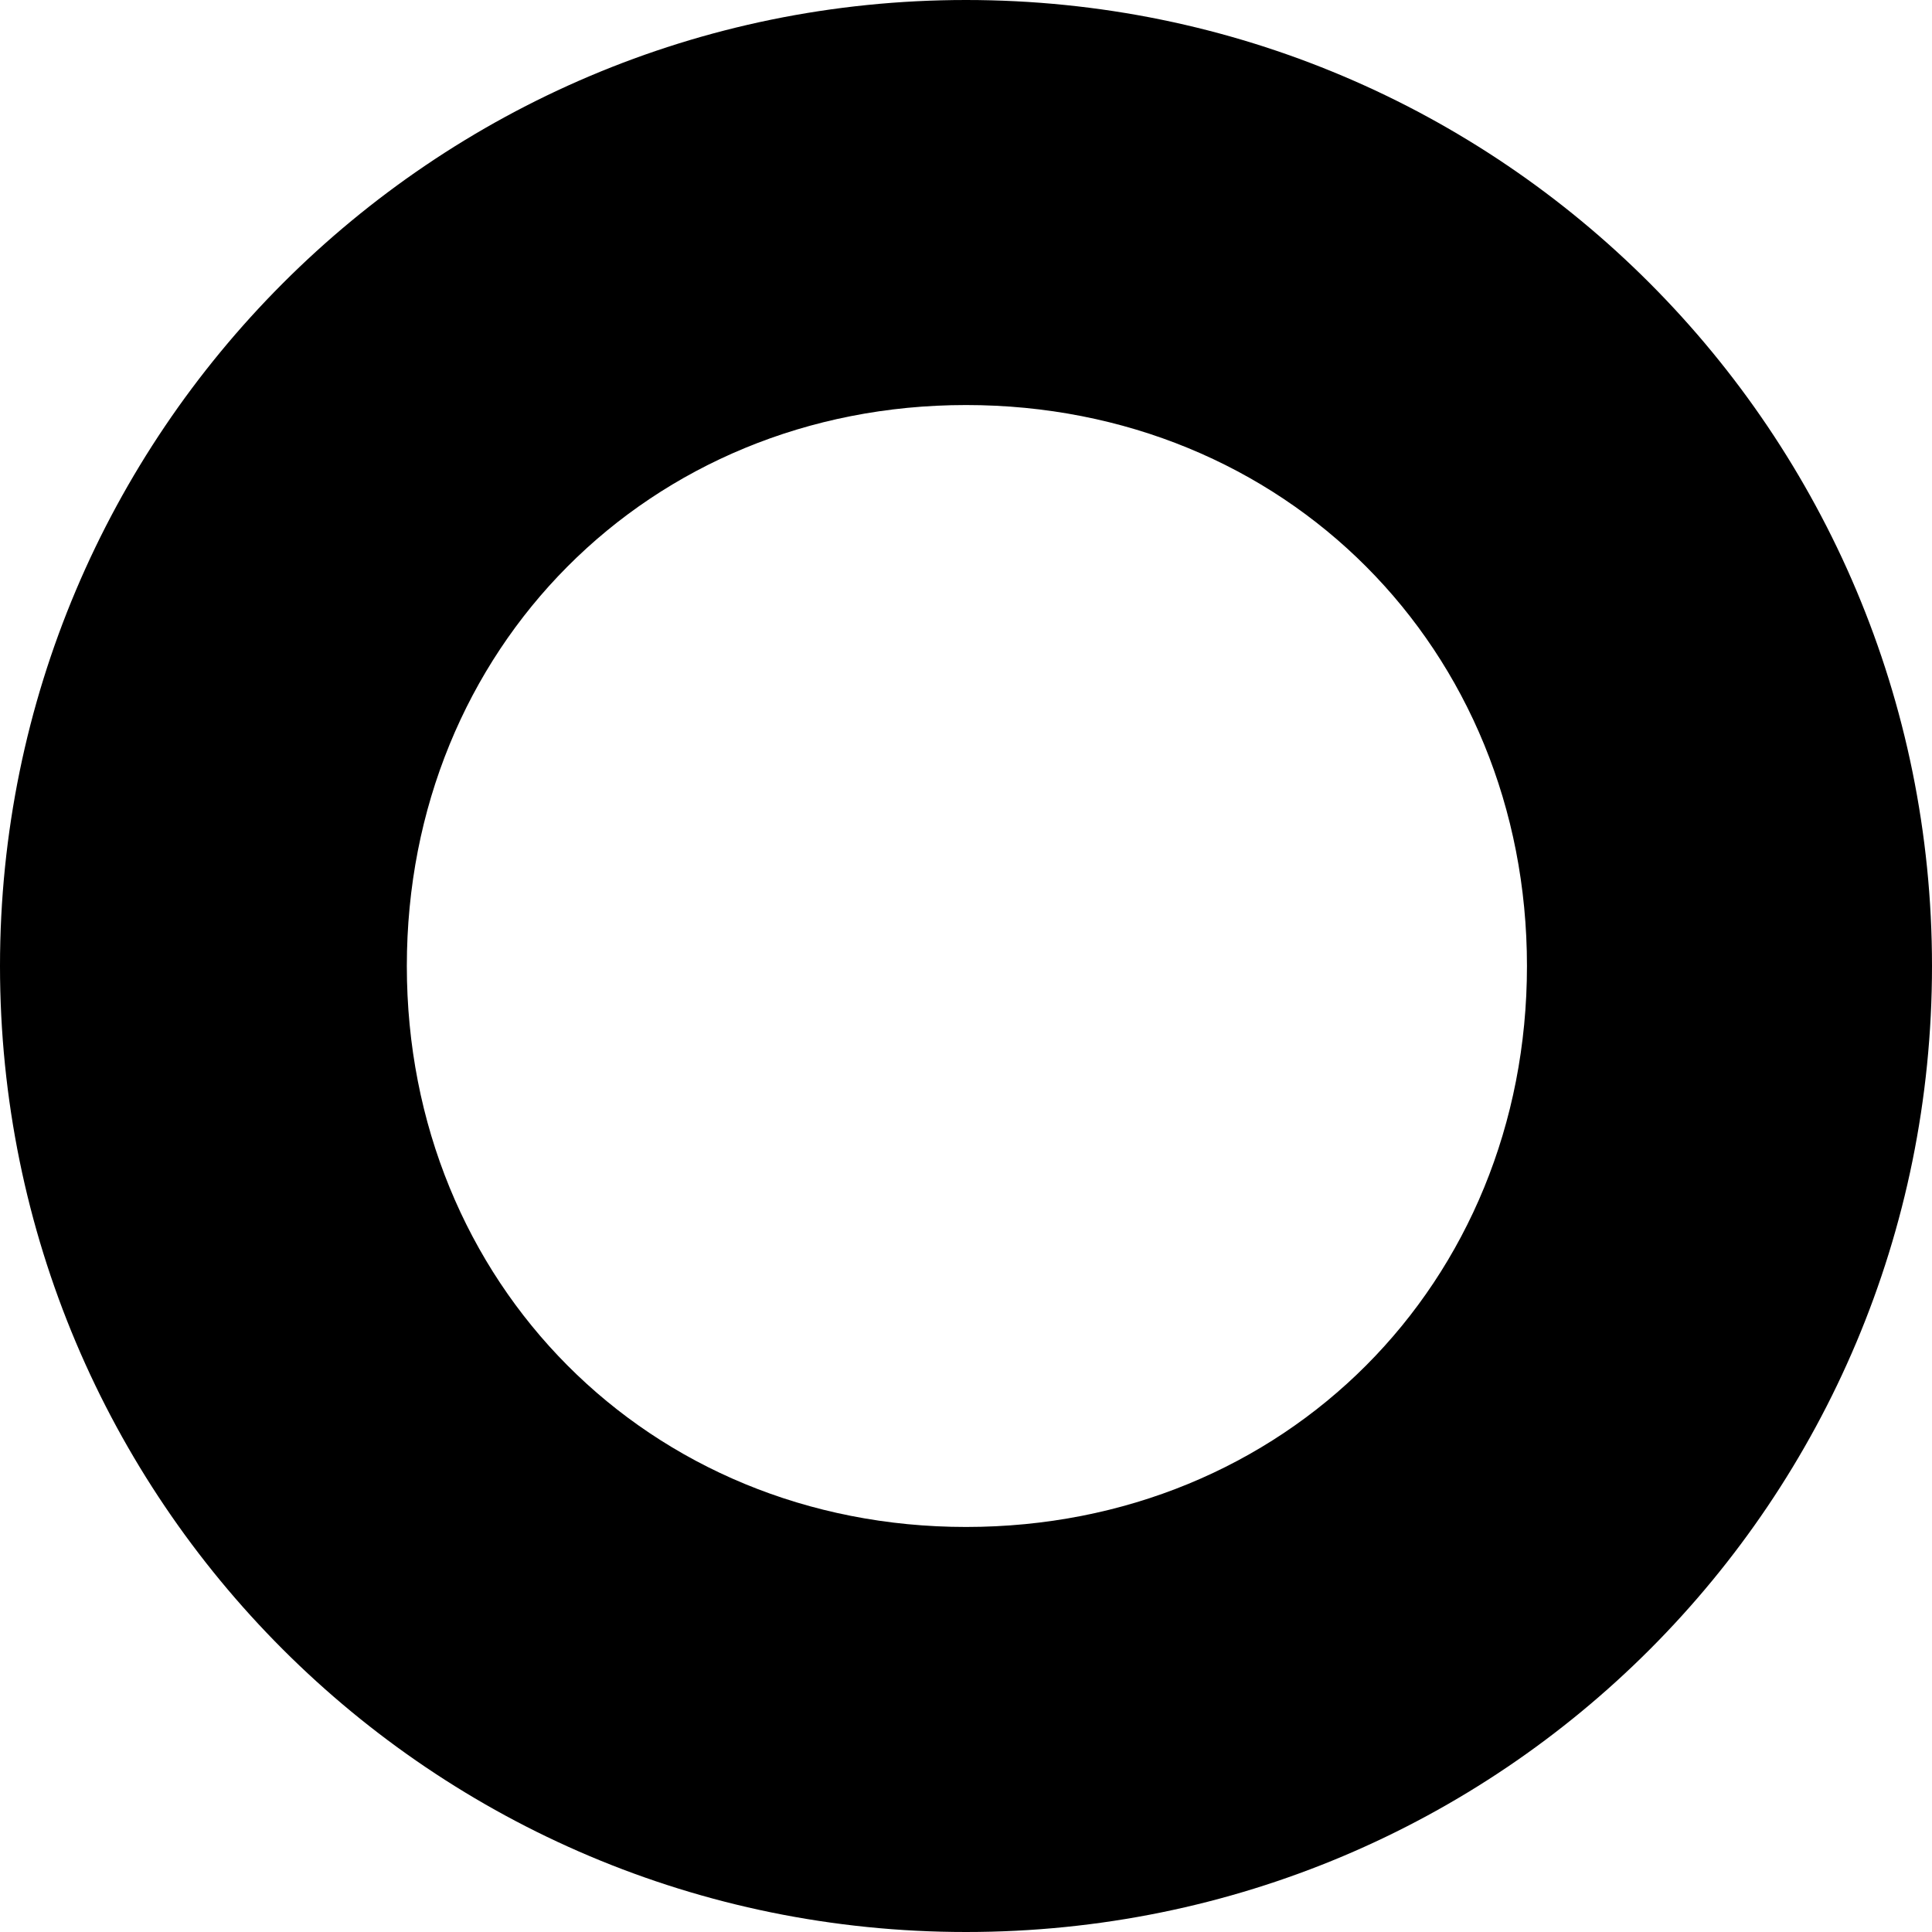
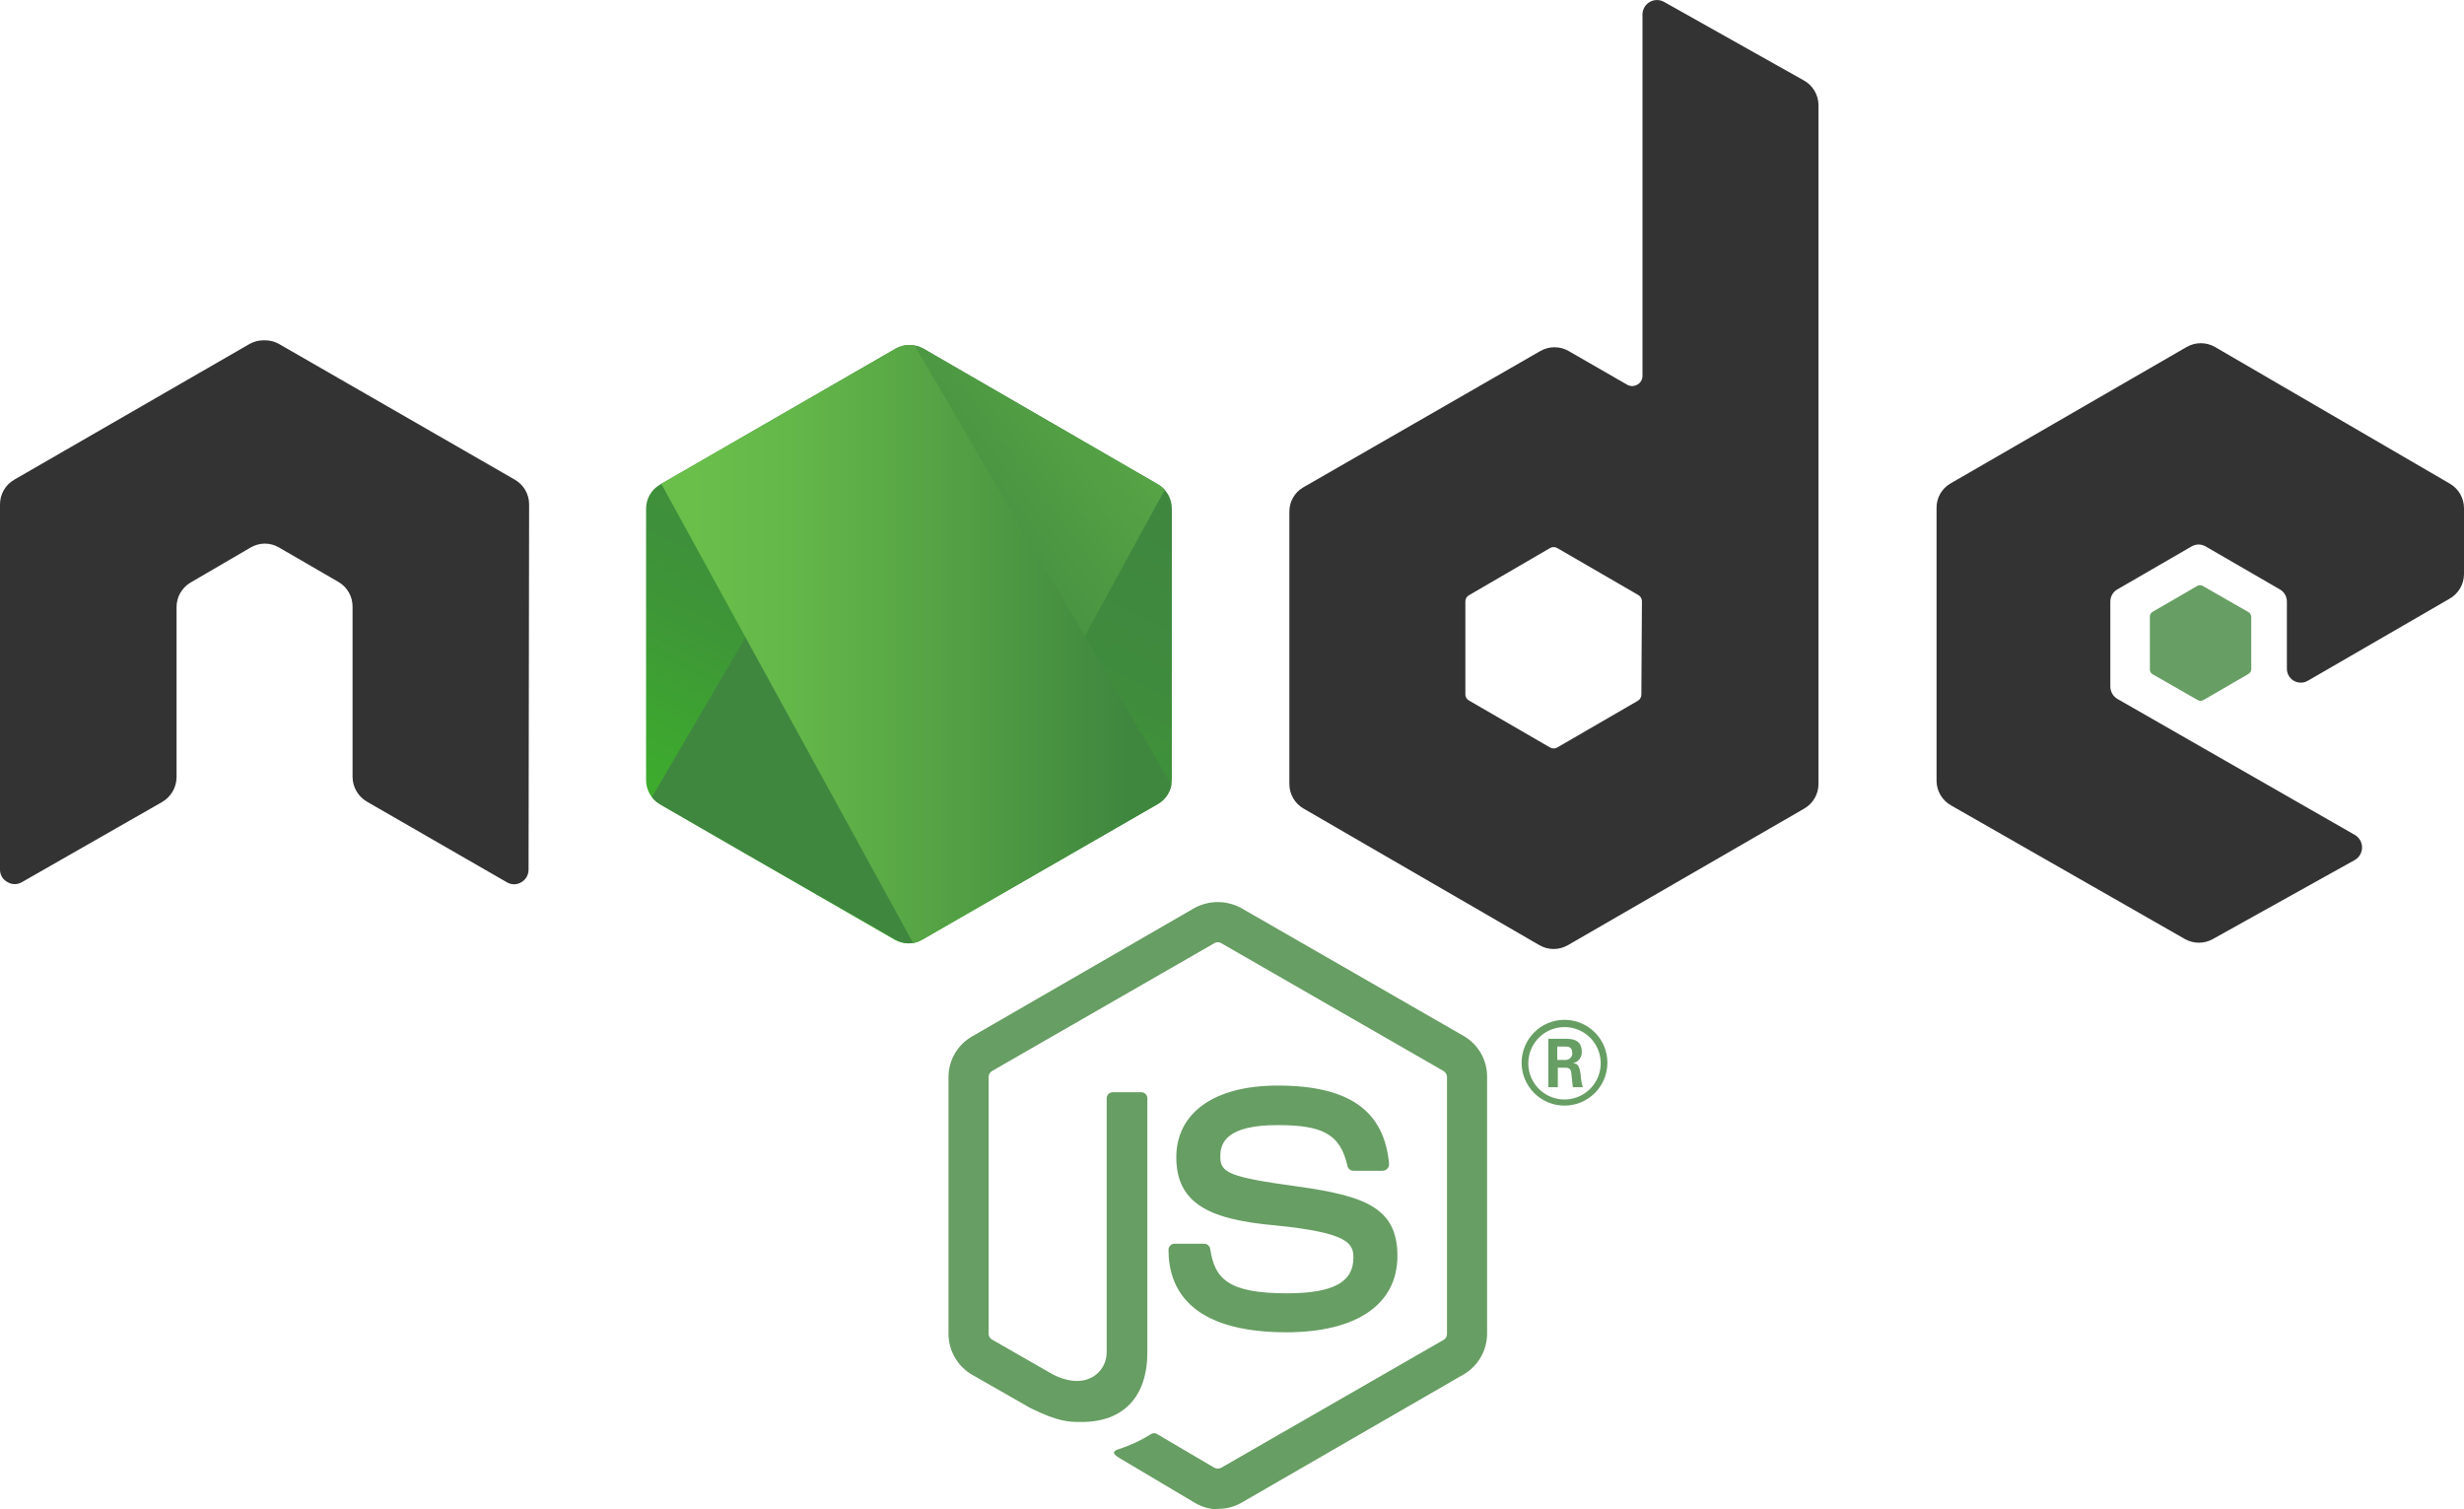
- <svg xmlns="http://www.w3.org/2000/svg" data-v-423bf9ae="" viewBox="0 0 60 60" class="font">
-   <g data-v-423bf9ae="" id="747e2f1a-2368-48e3-8819-448f325eb443" fill="#000000" transform="matrix(5.565863,0,0,5.565863,-3.61781,-10.90909)">
-     <path d="M6.04 12.74C9.03 12.74 11.43 10.33 11.43 7.35C11.43 4.38 9.03 1.96 6.04 1.96C3.06 1.96 0.65 4.38 0.65 7.35C0.65 10.33 3.06 12.74 6.04 12.74ZM6.04 10.48C4.27 10.48 2.92 9.12 2.92 7.35C2.92 5.58 4.27 4.22 6.04 4.22C7.82 4.22 9.17 5.58 9.17 7.35C9.17 9.12 7.82 10.48 6.04 10.48Z" />
+ <svg xmlns="http://www.w3.org/2000/svg" xmlns:xlink="http://www.w3.org/1999/xlink" viewBox="0 0 442.4 270.9">
+   <defs>
+     <linearGradient id="b" x1="180.7" y1="80.7" x2="142.6" y2="158.4" gradientUnits="userSpaceOnUse">
+       <stop offset="0" stop-color="#3f873f" />
+       <stop offset=".3" stop-color="#3f8b3d" />
+       <stop offset=".6" stop-color="#3e9637" />
+       <stop offset=".9" stop-color="#3da92e" />
+       <stop offset="1" stop-color="#3dae2b" />
+     </linearGradient>
+     <linearGradient id="d" x1="157.2" y1="121.3" x2="264" y2="42.4" gradientUnits="userSpaceOnUse">
+       <stop offset=".1" stop-color="#3f873f" />
+       <stop offset=".4" stop-color="#529f44" />
+       <stop offset=".7" stop-color="#63b649" />
+       <stop offset=".9" stop-color="#6abf4b" />
+     </linearGradient>
+     <linearGradient id="a" x1="114.6" y1="53.8" x2="212" y2="53.8" gradientUnits="userSpaceOnUse">
+       <stop offset=".1" stop-color="#6abf4b" />
+       <stop offset=".3" stop-color="#63b649" />
+       <stop offset=".6" stop-color="#529f44" />
+       <stop offset=".9" stop-color="#3f873f" />
+     </linearGradient>
+     <linearGradient id="e" x1="114.9" y1="115.7" x2="212.3" y2="115.7" xlink:href="#a" />
+     <linearGradient id="f" x1="114.6" y1="143.4" x2="212" y2="143.4" xlink:href="#a" />
+     <linearGradient id="g" x1="114.9" y1="156" x2="212.3" y2="156" xlink:href="#a" />
+     <linearGradient id="h" x1="226.5" y1="78.4" x2="166.4" y2="201" xlink:href="#b" />
+     <clipPath id="c" transform="translate(-.3)">
+       <path d="M166.1 62.6a5 5 0 00-5 0L118.8 87a5 5 0 00-2.5 4.4V140a5 5 0 002.5 4.4l42.1 24.3a5 5 0 005 0l42.2-24.3a5 5 0 002.6-4.4V91.3a5 5 0 00-2.6-4.4z" fill="url(#b)" clip-rule="evenodd" />
+     </clipPath>
+   </defs>
+   <path d="M218.7 271a8.4 8.4 0 01-4.2-1.2l-13.3-7.9c-2-1.1-1-1.5-.4-1.7a26.3 26.3 0 006-2.8 1 1 0 011 .1l10.2 6a1.3 1.3 0 001.3 0l40-23a1.3 1.3 0 00.5-1v-46.2a1.3 1.3 0 00-.6-1l-40-23a1.2 1.2 0 00-1.1 0l-40 23a1.3 1.3 0 00-.6 1v46.1a1.2 1.2 0 00.6 1.1l11 6.3c6 3 9.6-.5 9.6-4v-45.5a1.1 1.1 0 011.1-1.2h5a1.1 1.1 0 011.2 1.2v45.5c0 8-4.3 12.5-11.8 12.5-2.3 0-4.1 0-9.2-2.5l-10.5-6a8.5 8.5 0 01-4.2-7.3v-46.1a8.4 8.4 0 014.2-7.3l40-23.1a8.8 8.8 0 018.3 0l40 23a8.4 8.4 0 014.2 7.4v46a8.5 8.5 0 01-4.1 7.3l-40 23.1a8.4 8.4 0 01-4.2 1.1z" fill="#679e63" />
+   <path d="M231 239.2c-17.5 0-21.2-8-21.2-14.8a1.1 1.1 0 011.2-1.1h5.2a1.1 1.1 0 011.1 1c.8 5.2 3.1 7.9 13.7 7.9 8.4 0 12-2 12-6.4 0-2.6-1-4.5-14.1-5.8-11-1-17.7-3.5-17.7-12.2 0-8 6.8-12.9 18.2-12.9 12.8 0 19.1 4.5 20 14a1.1 1.1 0 01-.4 1 1.2 1.2 0 01-.8.3H243a1.1 1.1 0 01-1.1-1c-1.3-5.5-4.3-7.2-12.5-7.2-9.2 0-10.3 3.2-10.3 5.6 0 2.9 1.3 3.7 13.7 5.4s18.1 3.9 18.1 12.5-7.2 13.7-20 13.7zm57.6-48.4a7.7 7.7 0 11-7.7-7.7 7.7 7.7 0 017.7 7.7zm-14.2 0a6.5 6.5 0 106.5-6.4 6.5 6.5 0 00-6.5 6.4zm3.6-4.3h3c1 0 3 0 3 2.3a2 2 0 01-1.6 2.1c1.1 0 1.2.9 1.4 2a8.5 8.5 0 00.4 2.3h-1.8l-.3-2.7c-.1-.5-.3-.8-1-.8h-1.4v3.5H278zm1.6 3.8h1.4a1.2 1.2 0 001.3-1.2c0-1.2-.8-1.2-1.3-1.2h-1.4z" fill="#679e63" />
+   <path d="M95 90.5a5.1 5.1 0 00-2.6-4.4L50 61.7a5.1 5.1 0 00-2.3-.6h-.5a5.2 5.2 0 00-2.3.6L2.6 86.1A5.1 5.1 0 000 90.6v65.6a2.5 2.5 0 001.4 2.2 2.5 2.5 0 002.5 0L29.1 144a5.2 5.2 0 002.6-4.5V109a5.1 5.1 0 012.5-4.4L45 98.3a5.1 5.1 0 012.5-.7 5 5 0 012.6.7l10.7 6.2a5.1 5.1 0 012.5 4.4v30.6A5.2 5.2 0 0066 144l25 14.4a2.5 2.5 0 002.6 0 2.6 2.6 0 001.3-2.2zM298.7.3a2.6 2.6 0 00-3.8 2.3v65a1.8 1.8 0 01-1 1.5 1.8 1.8 0 01-1.7 0L281.6 63a5.1 5.1 0 00-5 0L234 87.5a5 5 0 00-2.5 4.4v48.9a5.1 5.1 0 002.6 4.4l42.3 24.5a5.1 5.1 0 005.1 0l42.4-24.5a5.1 5.1 0 002.6-4.4v-122a5.1 5.1 0 00-2.7-4.4zm-4 124.4a1.3 1.3 0 01-.6 1.1l-14.5 8.4a1.3 1.3 0 01-1.3 0l-14.5-8.4a1.3 1.3 0 01-.7-1v-16.9a1.3 1.3 0 01.6-1l14.6-8.5a1.3 1.3 0 011.3 0l14.5 8.4a1.3 1.3 0 01.7 1.1zm145.1-17.2a5.1 5.1 0 002.6-4.4V91.2a5.1 5.1 0 00-2.6-4.4l-42.1-24.5a5.1 5.1 0 00-5.1 0l-42.4 24.5a5 5 0 00-2.5 4.4v49a5.1 5.1 0 002.6 4.4l42 24a5.1 5.1 0 005 0l25.5-14.2a2.6 2.6 0 000-4.5l-42.6-24.4a2.6 2.6 0 01-1.3-2.2V108a2.5 2.5 0 011.3-2.2l13.3-7.7a2.5 2.5 0 012.5 0l13.3 7.7a2.5 2.5 0 011.3 2.2v12a2.5 2.5 0 003.8 2.2z" fill="#333" fill-rule="evenodd" />
+   <path d="M394.5 105.2a1 1 0 011 0l8.2 4.7a1 1 0 01.5.8v9.4a1 1 0 01-.5.9l-8.1 4.7a1 1 0 01-1 0l-8.2-4.7a1 1 0 01-.4-.9v-9.4a1 1 0 01.4-.8z" fill="#679e63" fill-rule="evenodd" />
+   <path d="M166.1 62.6a5 5 0 00-5 0L118.8 87a5 5 0 00-2.5 4.4V140a5 5 0 002.5 4.4l42.1 24.3a5 5 0 005 0l42.2-24.3a5 5 0 002.6-4.4V91.3a5 5 0 00-2.6-4.4z" transform="translate(-.3)" fill-rule="evenodd" fill="url(#b)" />
+   <g clip-path="url(#c)">
+     <path d="M160.6 62.6l-42.2 24.3a5.3 5.3 0 00-2.7 4.4V140a4.9 4.9 0 001.3 3.2l47.4-81.1a5.2 5.2 0 00-3.8.5zm4.1 106.6a5 5 0 001.2-.5l42.1-24.3a5.2 5.2 0 002.7-4.4V91.3a5 5 0 00-1.5-3.5z" fill="none" />
+     <path d="M208.3 87l-42.2-24.4a5 5 0 00-1.3-.5l-47.5 81.1a6 6 0 001.4 1.2l42.4 24.3a5.2 5.2 0 003.9.5l44.5-81.4a6 6 0 00-1.2-.9z" transform="translate(-.3)" fill="url(#d)" />
+     <path d="M210.7 140V91.3A5.2 5.2 0 00208 87l-42.2-24.3a5 5 0 00-1.6-.6l46.3 79.1a4.5 4.5 0 00.2-1.1zm-92.3-53.1a5.3 5.3 0 00-2.7 4.4V140a5.3 5.3 0 002.7 4.4l42.3 24.3a5.1 5.1 0 003.3.7l-45.3-82.6z" fill="none" />
+     <path fill="url(#a)" d="M159.3 53.6l-.6.4h.8l-.2-.4z" />
+     <path d="M208.3 144.4a5.3 5.3 0 002.5-3.2L164.5 62a5.2 5.2 0 00-3.6.6L119 86.8l45.3 82.6a5.2 5.2 0 001.9-.7z" transform="translate(-.3)" fill="url(#e)" />
+     <path fill="url(#f)" d="M212 143.6l-.3-.5v.7l.3-.2z" />
+     <path d="M208.3 144.4l-42.1 24.3a5.2 5.2 0 01-1.9.7l.8 1.5 46.9-27.1v-.7l-1.2-2a5.3 5.3 0 01-2.5 3.3z" transform="translate(-.3)" fill="url(#g)" />
+     <path d="M208.3 144.4l-42.1 24.3a5.2 5.2 0 01-1.9.7l.8 1.5 46.9-27.1v-.7l-1.2-2a5.3 5.3 0 01-2.5 3.3z" transform="translate(-.3)" fill="url(#h)" />
  </g>
</svg>
